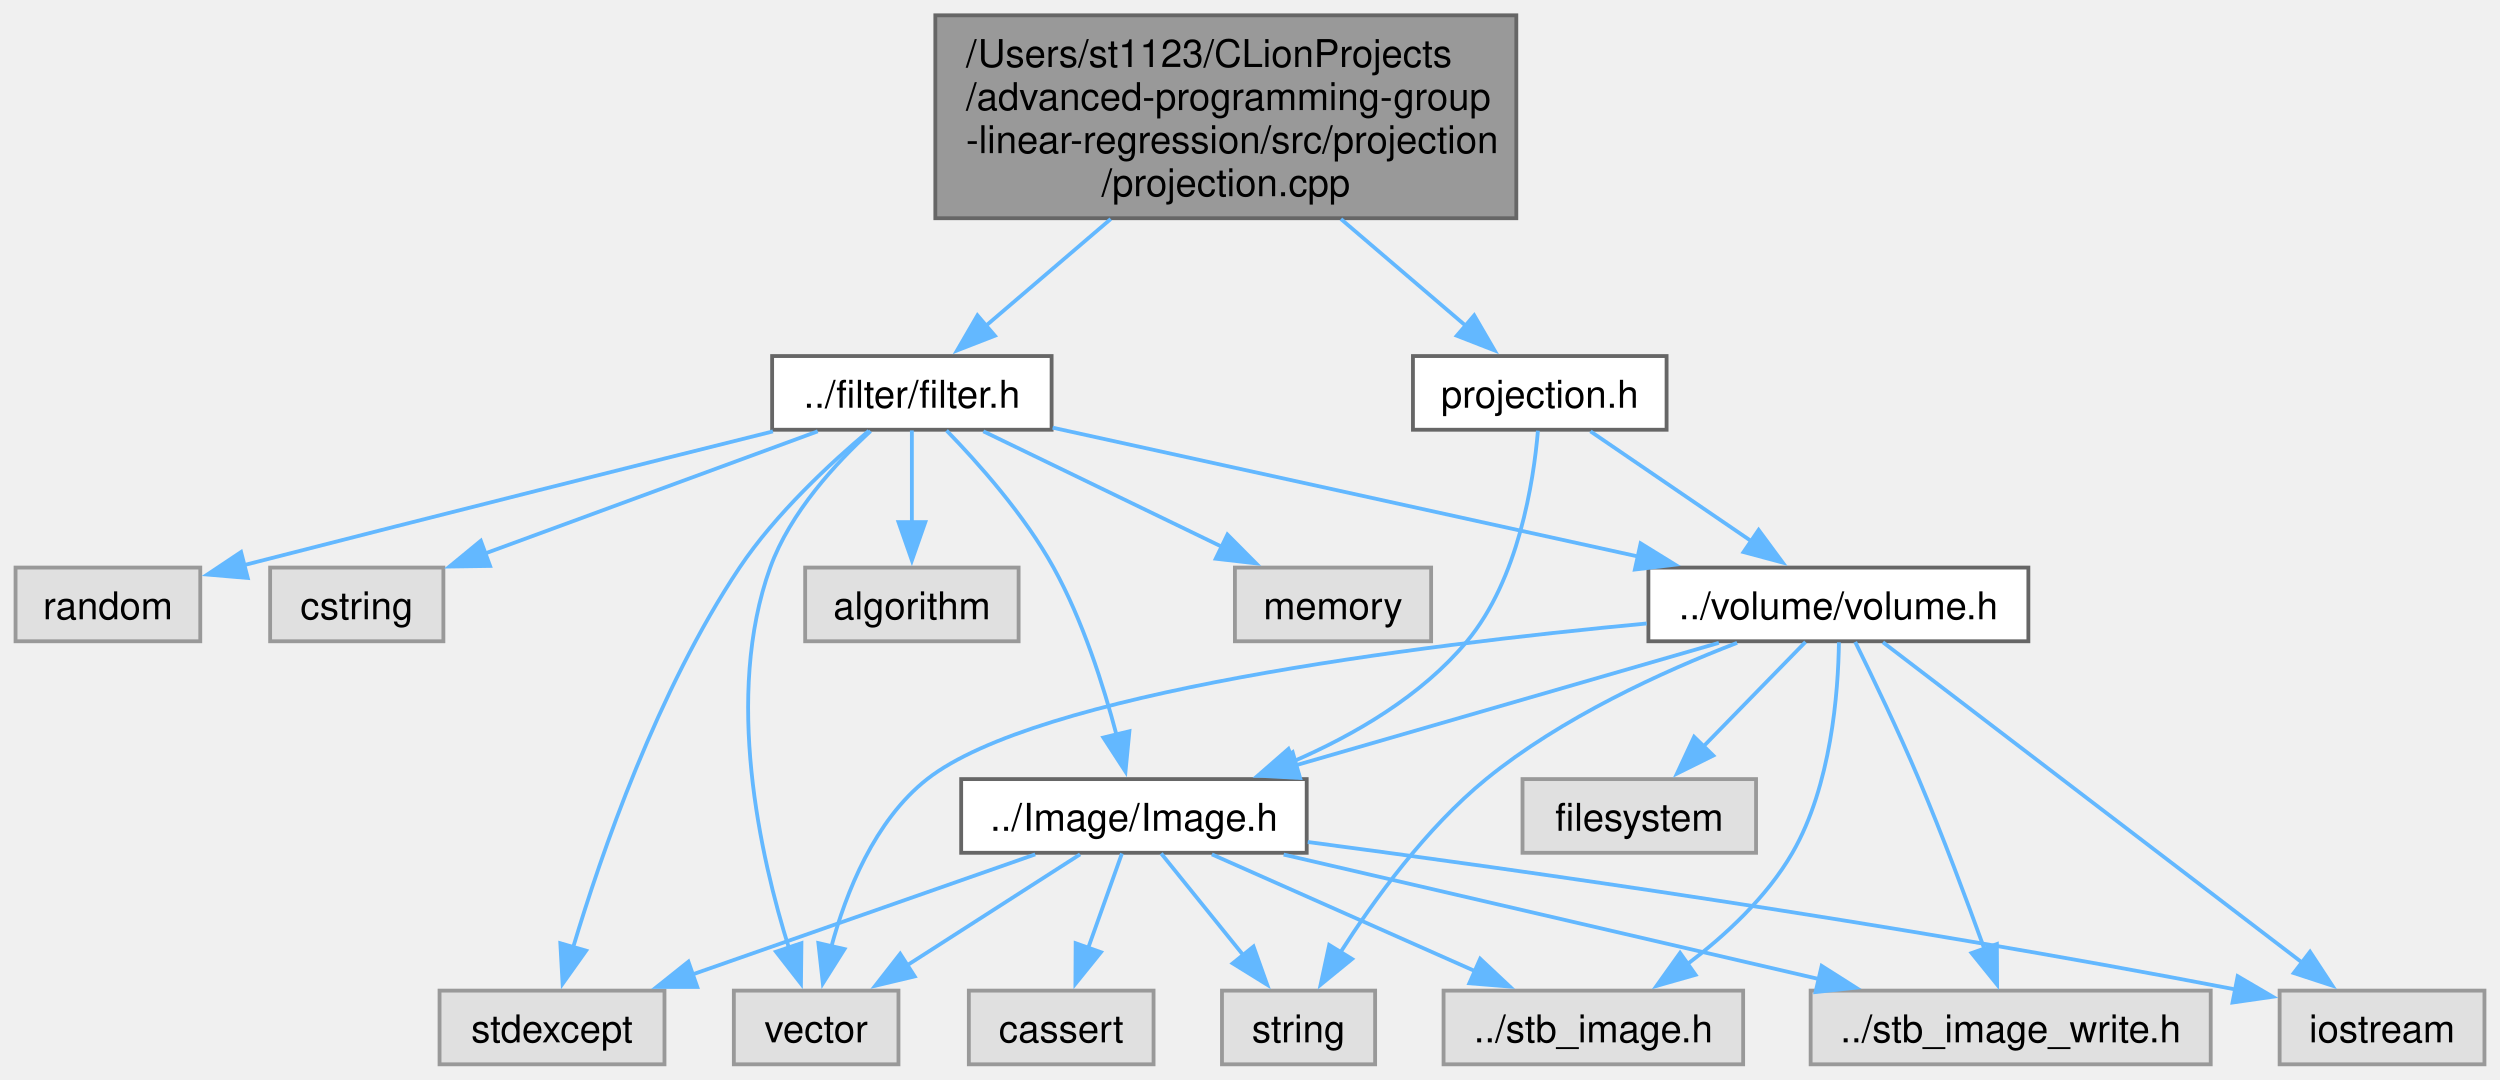
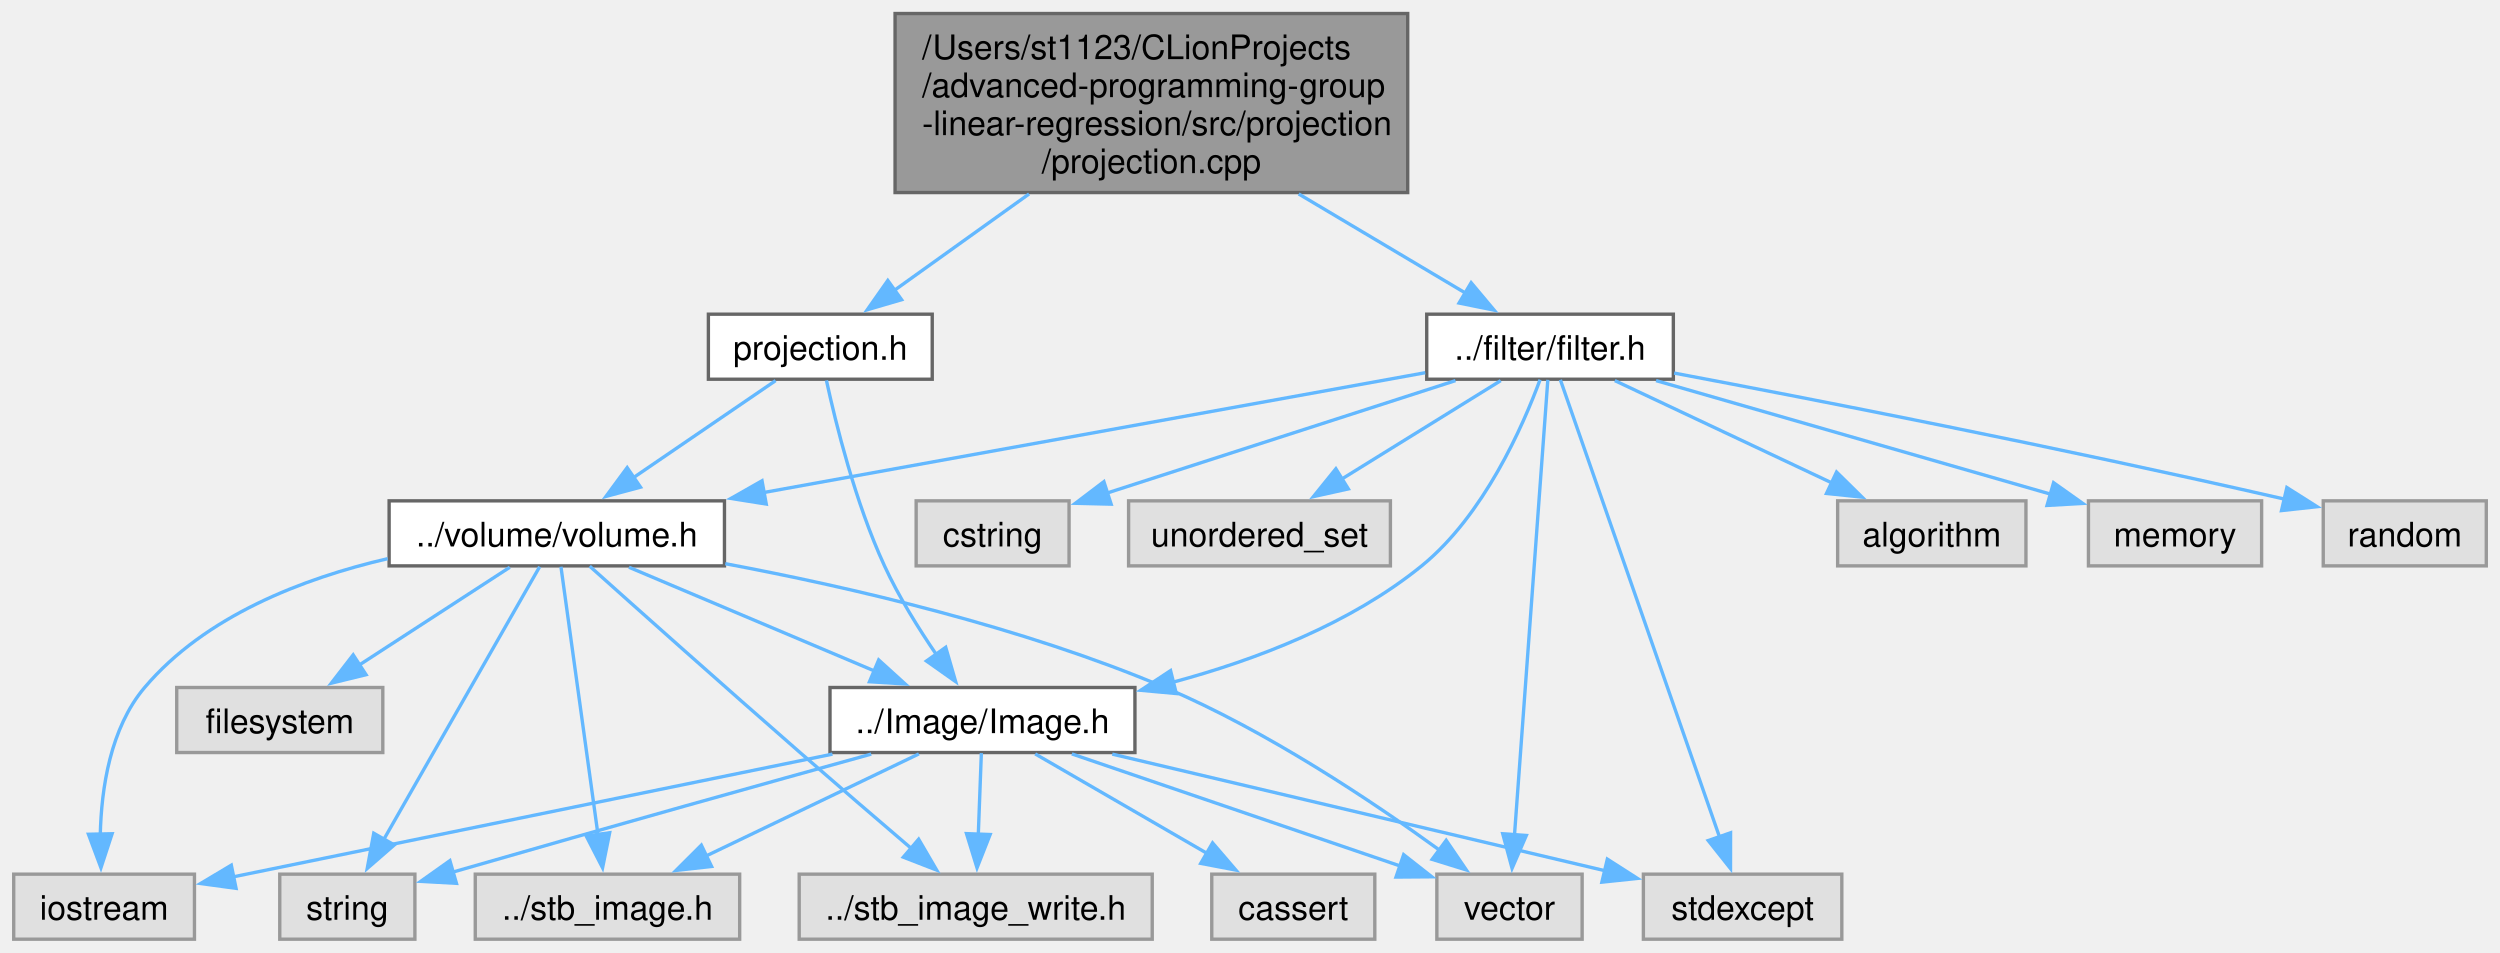
- <svg xmlns="http://www.w3.org/2000/svg" xmlns:xlink="http://www.w3.org/1999/xlink" width="653pt" height="282pt" viewBox="0.00 0.00 652.88 282.00">
+ <svg xmlns="http://www.w3.org/2000/svg" xmlns:xlink="http://www.w3.org/1999/xlink" width="740pt" height="282pt" viewBox="0.00 0.00 739.88 282.00">
  <g id="graph0" class="graph" transform="scale(1 1) rotate(0) translate(4 278)">
    <g id="Node000001" class="node">
      <g id="a_Node000001">
        <a xlink:title="this file contains the implementation of all the projections methods that can be applied to a volume.">
-           <polygon fill="#999999" stroke="#666666" points="392,-274 240.25,-274 240.25,-221 392,-221 392,-274" />
-           <text text-anchor="start" x="248.25" y="-260.5" font-family="Helvetica,sans-Serif" font-size="10.00">/Users/st1123/CLionProjects</text>
-           <text text-anchor="start" x="248.25" y="-249.25" font-family="Helvetica,sans-Serif" font-size="10.00">/advanced-programming-group</text>
-           <text text-anchor="start" x="248.25" y="-238" font-family="Helvetica,sans-Serif" font-size="10.00">-linear-regression/src/projection</text>
-           <text text-anchor="middle" x="316.12" y="-226.75" font-family="Helvetica,sans-Serif" font-size="10.00">/projection.cpp</text>
+           <polygon fill="#999999" stroke="#666666" points="412.62,-274 260.88,-274 260.88,-221 412.62,-221 412.62,-274" />
+           <text text-anchor="start" x="268.88" y="-260.5" font-family="Helvetica,sans-Serif" font-size="10.00">/Users/st1123/CLionProjects</text>
+           <text text-anchor="start" x="268.88" y="-249.25" font-family="Helvetica,sans-Serif" font-size="10.00">/advanced-programming-group</text>
+           <text text-anchor="start" x="268.88" y="-238" font-family="Helvetica,sans-Serif" font-size="10.00">-linear-regression/src/projection</text>
+           <text text-anchor="middle" x="336.75" y="-226.75" font-family="Helvetica,sans-Serif" font-size="10.00">/projection.cpp</text>
        </a>
      </g>
    </g>
    <g id="Node000002" class="node">
      <g id="a_Node000002">
        <a xlink:href="projection_8h.html" target="_top" xlink:title="this header file contains all the declarations of projections methods that can be applied to a volume...">
-           <polygon fill="white" stroke="#666666" points="431.25,-185 365,-185 365,-165.75 431.25,-165.75 431.25,-185" />
-           <text text-anchor="middle" x="398.12" y="-171.5" font-family="Helvetica,sans-Serif" font-size="10.00">projection.h</text>
+           <polygon fill="white" stroke="#666666" points="271.88,-185 205.62,-185 205.62,-165.75 271.88,-165.75 271.88,-185" />
+           <text text-anchor="middle" x="238.75" y="-171.5" font-family="Helvetica,sans-Serif" font-size="10.00">projection.h</text>
        </a>
      </g>
    </g>
    <g id="edge1_Node000001_Node000002" class="edge">
      <g id="a_edge1_Node000001_Node000002">
        <a xlink:title=" ">
-           <path fill="none" stroke="#63b8ff" d="M346.19,-220.79C357.14,-211.43 369.21,-201.11 378.95,-192.77" />
-           <polygon fill="#63b8ff" stroke="#63b8ff" points="381,-195.63 386.32,-186.47 376.45,-190.31 381,-195.63" />
+           <path fill="none" stroke="#63b8ff" d="M300.54,-220.59C287.08,-210.96 272.23,-200.33 260.47,-191.91" />
+           <polygon fill="#63b8ff" stroke="#63b8ff" points="262.81,-189.29 252.64,-186.31 258.73,-194.98 262.81,-189.29" />
        </a>
      </g>
    </g>
    <g id="Node000013" class="node">
      <g id="a_Node000013">
        <a xlink:href="filter_8h.html" target="_top" xlink:title="this header file will contain all the filters (2D / 3D) that can be applied to the image and volume d...">
-           <polygon fill="white" stroke="#666666" points="270.62,-185 197.62,-185 197.62,-165.75 270.62,-165.75 270.62,-185" />
-           <text text-anchor="middle" x="234.12" y="-171.5" font-family="Helvetica,sans-Serif" font-size="10.00">../filter/filter.h</text>
+           <polygon fill="white" stroke="#666666" points="491.25,-185 418.25,-185 418.25,-165.75 491.25,-165.75 491.25,-185" />
+           <text text-anchor="middle" x="454.75" y="-171.5" font-family="Helvetica,sans-Serif" font-size="10.00">../filter/filter.h</text>
        </a>
      </g>
    </g>
    <g id="edge18_Node000001_Node000013" class="edge">
      <g id="a_edge18_Node000001_Node000013">
        <a xlink:title=" ">
-           <path fill="none" stroke="#63b8ff" d="M286.06,-220.79C275.11,-211.43 263.04,-201.11 253.3,-192.77" />
-           <polygon fill="#63b8ff" stroke="#63b8ff" points="255.8,-190.31 245.93,-186.47 251.25,-195.63 255.8,-190.31" />
+           <path fill="none" stroke="#63b8ff" d="M380.35,-220.59C397.05,-210.67 415.51,-199.69 429.87,-191.16" />
+           <polygon fill="#63b8ff" stroke="#63b8ff" points="431.4,-194.32 438.21,-186.2 427.82,-188.3 431.4,-194.32" />
        </a>
      </g>
    </g>
    <g id="Node000003" class="node">
      <g id="a_Node000003">
        <a xlink:href="_image_8h.html" target="_top" xlink:title="this header file contains all required functions and definitions for the Image class,...">
-           <polygon fill="white" stroke="#666666" points="337.25,-74.5 247,-74.5 247,-55.25 337.25,-55.25 337.25,-74.5" />
-           <text text-anchor="middle" x="292.12" y="-61" font-family="Helvetica,sans-Serif" font-size="10.00">../Image/Image.h</text>
+           <polygon fill="white" stroke="#666666" points="331.88,-74.5 241.62,-74.5 241.62,-55.25 331.88,-55.25 331.88,-74.5" />
+           <text text-anchor="middle" x="286.75" y="-61" font-family="Helvetica,sans-Serif" font-size="10.00">../Image/Image.h</text>
        </a>
      </g>
    </g>
    <g id="edge2_Node000002_Node000003" class="edge">
      <g id="a_edge2_Node000002_Node000003">
        <a xlink:title=" ">
-           <path fill="none" stroke="#63b8ff" d="M397.65,-165.51C396.51,-152.15 392.58,-126.7 379.12,-110.5 367.29,-96.25 349.75,-86.04 333.5,-79.02" />
-           <polygon fill="#63b8ff" stroke="#63b8ff" points="335.08,-75.88 324.49,-75.41 332.48,-82.38 335.08,-75.88" />
+           <path fill="none" stroke="#63b8ff" d="M240.56,-165.41C243.3,-152.77 249.11,-129.2 257.75,-110.5 261.95,-101.4 267.8,-92 273.14,-84.19" />
+           <polygon fill="#63b8ff" stroke="#63b8ff" points="275.87,-86.4 278.82,-76.23 270.17,-82.34 275.87,-86.4" />
        </a>
      </g>
    </g>
    <g id="Node000011" class="node">
      <g id="a_Node000011">
        <a xlink:href="volume_8h.html" target="_top" xlink:title="this header file contains the declarations of the Volume class that handles a collection of images as...">
-           <polygon fill="white" stroke="#666666" points="525.75,-129.75 426.5,-129.75 426.5,-110.5 525.75,-110.5 525.75,-129.75" />
-           <text text-anchor="middle" x="476.12" y="-116.25" font-family="Helvetica,sans-Serif" font-size="10.00">../volume/volume.h</text>
+           <polygon fill="white" stroke="#666666" points="210.38,-129.75 111.12,-129.75 111.12,-110.5 210.38,-110.5 210.38,-129.75" />
+           <text text-anchor="middle" x="160.75" y="-116.25" font-family="Helvetica,sans-Serif" font-size="10.00">../volume/volume.h</text>
        </a>
      </g>
    </g>
    <g id="edge10_Node000002_Node000011" class="edge">
      <g id="a_edge10_Node000002_Node000011">
        <a xlink:title=" ">
-           <path fill="none" stroke="#63b8ff" d="M411.36,-165.34C422.9,-157.46 439.89,-145.86 453.57,-136.52" />
-           <polygon fill="#63b8ff" stroke="#63b8ff" points="455.29,-139.58 461.58,-131.06 451.35,-133.8 455.29,-139.58" />
+           <path fill="none" stroke="#63b8ff" d="M225.52,-165.34C213.98,-157.46 196.98,-145.86 183.3,-136.52" />
+           <polygon fill="#63b8ff" stroke="#63b8ff" points="185.53,-133.8 175.3,-131.06 181.58,-139.58 185.53,-133.8" />
        </a>
      </g>
    </g>
    <g id="Node000004" class="node">
      <g id="a_Node000004">
        <a xlink:title=" ">
-           <polygon fill="#e0e0e0" stroke="#999999" points="644.88,-19.25 591.38,-19.25 591.38,0 644.88,0 644.88,-19.25" />
-           <text text-anchor="middle" x="618.12" y="-5.75" font-family="Helvetica,sans-Serif" font-size="10.00">iostream</text>
+           <polygon fill="#e0e0e0" stroke="#999999" points="53.5,-19.25 0,-19.25 0,0 53.5,0 53.5,-19.25" />
+           <text text-anchor="middle" x="26.75" y="-5.75" font-family="Helvetica,sans-Serif" font-size="10.00">iostream</text>
        </a>
      </g>
    </g>
    <g id="edge3_Node000003_Node000004" class="edge">
      <g id="a_edge3_Node000003_Node000004">
        <a xlink:title=" ">
-           <path fill="none" stroke="#63b8ff" d="M337.53,-58.07C392.56,-50.77 488.3,-37.24 579.9,-19.54" />
-           <polygon fill="#63b8ff" stroke="#63b8ff" points="580.42,-23.01 589.57,-17.65 579.08,-16.14 580.42,-23.01" />
+           <path fill="none" stroke="#63b8ff" d="M242.35,-54.78C192.48,-44.57 112.35,-28.16 65.1,-18.48" />
+           <polygon fill="#63b8ff" stroke="#63b8ff" points="65.81,-15.05 55.31,-16.48 64.41,-21.91 65.81,-15.05" />
        </a>
      </g>
    </g>
    <g id="Node000005" class="node">
      <g id="a_Node000005">
        <a xlink:title=" ">
-           <polygon fill="#e0e0e0" stroke="#999999" points="355.12,-19.25 315.12,-19.25 315.12,0 355.12,0 355.12,-19.25" />
-           <text text-anchor="middle" x="335.12" y="-5.75" font-family="Helvetica,sans-Serif" font-size="10.00">string</text>
+           <polygon fill="#e0e0e0" stroke="#999999" points="118.75,-19.25 78.75,-19.25 78.75,0 118.75,0 118.75,-19.25" />
+           <text text-anchor="middle" x="98.75" y="-5.75" font-family="Helvetica,sans-Serif" font-size="10.00">string</text>
        </a>
      </g>
    </g>
    <g id="edge4_Node000003_Node000005" class="edge">
      <g id="a_edge4_Node000003_Node000005">
        <a xlink:title=" ">
-           <path fill="none" stroke="#63b8ff" d="M299.23,-55.08C305.04,-47.88 313.46,-37.46 320.68,-28.51" />
-           <polygon fill="#63b8ff" stroke="#63b8ff" points="323.36,-30.77 326.92,-20.79 317.91,-26.37 323.36,-30.77" />
+           <path fill="none" stroke="#63b8ff" d="M253.82,-54.79C223.9,-46.51 178.26,-33.78 130.01,-19.87" />
+           <polygon fill="#63b8ff" stroke="#63b8ff" points="131.05,-16.53 120.47,-17.12 129.11,-23.25 131.05,-16.53" />
        </a>
      </g>
    </g>
    <g id="Node000006" class="node">
      <g id="a_Node000006">
        <a xlink:title=" ">
-           <polygon fill="#e0e0e0" stroke="#999999" points="230.62,-19.25 187.62,-19.25 187.62,0 230.62,0 230.62,-19.25" />
-           <text text-anchor="middle" x="209.12" y="-5.75" font-family="Helvetica,sans-Serif" font-size="10.00">vector</text>
+           <polygon fill="#e0e0e0" stroke="#999999" points="464.25,-19.25 421.25,-19.25 421.25,0 464.25,0 464.25,-19.25" />
+           <text text-anchor="middle" x="442.75" y="-5.75" font-family="Helvetica,sans-Serif" font-size="10.00">vector</text>
        </a>
      </g>
    </g>
    <g id="edge5_Node000003_Node000006" class="edge">
      <g id="a_edge5_Node000003_Node000006">
        <a xlink:title=" ">
-           <path fill="none" stroke="#63b8ff" d="M278.05,-54.84C265.64,-46.89 247.33,-35.14 232.7,-25.75" />
-           <polygon fill="#63b8ff" stroke="#63b8ff" points="234.85,-22.97 224.55,-20.52 231.07,-28.87 234.85,-22.97" />
+           <path fill="none" stroke="#63b8ff" d="M313.21,-54.84C340.07,-45.67 381.69,-31.47 410.47,-21.64" />
+           <polygon fill="#63b8ff" stroke="#63b8ff" points="411.42,-25.02 419.76,-18.47 409.16,-18.39 411.42,-25.02" />
        </a>
      </g>
    </g>
    <g id="Node000007" class="node">
      <g id="a_Node000007">
        <a xlink:title=" ">
-           <polygon fill="#e0e0e0" stroke="#999999" points="169.5,-19.25 110.75,-19.25 110.75,0 169.5,0 169.5,-19.25" />
-           <text text-anchor="middle" x="140.12" y="-5.75" font-family="Helvetica,sans-Serif" font-size="10.00">stdexcept</text>
+           <polygon fill="#e0e0e0" stroke="#999999" points="541.12,-19.25 482.38,-19.25 482.38,0 541.12,0 541.12,-19.25" />
+           <text text-anchor="middle" x="511.75" y="-5.75" font-family="Helvetica,sans-Serif" font-size="10.00">stdexcept</text>
        </a>
      </g>
    </g>
    <g id="edge6_Node000003_Node000007" class="edge">
      <g id="a_edge6_Node000003_Node000007">
        <a xlink:title=" ">
-           <path fill="none" stroke="#63b8ff" d="M266.34,-54.84C241.77,-46.24 204.54,-33.19 176.87,-23.5" />
-           <polygon fill="#63b8ff" stroke="#63b8ff" points="178.06,-20.21 167.46,-20.2 175.75,-26.81 178.06,-20.21" />
+           <path fill="none" stroke="#63b8ff" d="M325.17,-54.78C365.79,-45.17 429.59,-30.07 471.04,-20.26" />
+           <polygon fill="#63b8ff" stroke="#63b8ff" points="471.71,-23.7 480.63,-17.99 470.1,-16.89 471.71,-23.7" />
        </a>
      </g>
    </g>
    <g id="Node000008" class="node">
      <g id="a_Node000008">
        <a xlink:title=" ">
-           <polygon fill="#e0e0e0" stroke="#999999" points="297.25,-19.25 249,-19.25 249,0 297.25,0 297.25,-19.25" />
-           <text text-anchor="middle" x="273.12" y="-5.75" font-family="Helvetica,sans-Serif" font-size="10.00">cassert</text>
+           <polygon fill="#e0e0e0" stroke="#999999" points="402.88,-19.25 354.62,-19.25 354.62,0 402.88,0 402.88,-19.25" />
+           <text text-anchor="middle" x="378.75" y="-5.75" font-family="Helvetica,sans-Serif" font-size="10.00">cassert</text>
        </a>
      </g>
    </g>
    <g id="edge7_Node000003_Node000008" class="edge">
      <g id="a_edge7_Node000003_Node000008">
        <a xlink:title=" ">
-           <path fill="none" stroke="#63b8ff" d="M288.99,-55.08C286.58,-48.34 283.17,-38.77 280.12,-30.24" />
-           <polygon fill="#63b8ff" stroke="#63b8ff" points="283.5,-29.28 276.84,-21.03 276.9,-31.63 283.5,-29.28" />
+           <path fill="none" stroke="#63b8ff" d="M302.36,-54.84C316.37,-46.73 337.18,-34.68 353.55,-25.21" />
+           <polygon fill="#63b8ff" stroke="#63b8ff" points="354.86,-28.5 361.76,-20.46 351.35,-22.44 354.86,-28.5" />
        </a>
      </g>
    </g>
    <g id="Node000009" class="node">
      <g id="a_Node000009">
        <a xlink:title=" ">
-           <polygon fill="#e0e0e0" stroke="#999999" points="451.25,-19.25 373,-19.25 373,0 451.25,0 451.25,-19.25" />
-           <text text-anchor="middle" x="412.12" y="-5.75" font-family="Helvetica,sans-Serif" font-size="10.00">../stb_image.h</text>
+           <polygon fill="#e0e0e0" stroke="#999999" points="214.88,-19.25 136.62,-19.25 136.62,0 214.88,0 214.88,-19.25" />
+           <text text-anchor="middle" x="175.75" y="-5.75" font-family="Helvetica,sans-Serif" font-size="10.00">../stb_image.h</text>
        </a>
      </g>
    </g>
    <g id="edge8_Node000003_Node000009" class="edge">
      <g id="a_edge8_Node000003_Node000009">
        <a xlink:title=" ">
-           <path fill="none" stroke="#63b8ff" d="M312.48,-54.84C331.36,-46.47 359.71,-33.88 381.35,-24.28" />
-           <polygon fill="#63b8ff" stroke="#63b8ff" points="382.56,-27.57 390.29,-20.32 379.73,-21.17 382.56,-27.57" />
+           <path fill="none" stroke="#63b8ff" d="M267.92,-54.84C250.7,-46.58 224.95,-34.23 205.04,-24.68" />
+           <polygon fill="#63b8ff" stroke="#63b8ff" points="206.57,-21.53 196.04,-20.36 203.54,-27.84 206.57,-21.53" />
        </a>
      </g>
    </g>
    <g id="Node000010" class="node">
      <g id="a_Node000010">
        <a xlink:title=" ">
-           <polygon fill="#e0e0e0" stroke="#999999" points="573.38,-19.25 468.88,-19.25 468.88,0 573.38,0 573.38,-19.25" />
-           <text text-anchor="middle" x="521.12" y="-5.75" font-family="Helvetica,sans-Serif" font-size="10.00">../stb_image_write.h</text>
+           <polygon fill="#e0e0e0" stroke="#999999" points="337,-19.25 232.5,-19.25 232.5,0 337,0 337,-19.25" />
+           <text text-anchor="middle" x="284.75" y="-5.75" font-family="Helvetica,sans-Serif" font-size="10.00">../stb_image_write.h</text>
        </a>
      </g>
    </g>
    <g id="edge9_Node000003_Node000010" class="edge">
      <g id="a_edge9_Node000003_Node000010">
        <a xlink:title=" ">
-           <path fill="none" stroke="#63b8ff" d="M331.23,-54.78C369.85,-45.8 429.06,-32.03 471.08,-22.26" />
-           <polygon fill="#63b8ff" stroke="#63b8ff" points="471.76,-25.7 480.71,-20.02 470.17,-18.88 471.76,-25.7" />
+           <path fill="none" stroke="#63b8ff" d="M286.42,-55.08C286.17,-48.49 285.82,-39.21 285.51,-30.82" />
+           <polygon fill="#63b8ff" stroke="#63b8ff" points="289.02,-30.98 285.14,-21.12 282.02,-31.25 289.02,-30.98" />
        </a>
      </g>
    </g>
    <g id="edge13_Node000011_Node000003" class="edge">
      <g id="a_edge13_Node000011_Node000003">
        <a xlink:title=" ">
-           <path fill="none" stroke="#63b8ff" d="M444.91,-110.09C414.51,-101.29 368.09,-87.86 334.39,-78.11" />
-           <polygon fill="#63b8ff" stroke="#63b8ff" points="335.52,-74.79 324.95,-75.37 333.58,-81.52 335.52,-74.79" />
+           <path fill="none" stroke="#63b8ff" d="M182.12,-110.09C202.04,-101.68 231.99,-89.02 254.75,-79.4" />
+           <polygon fill="#63b8ff" stroke="#63b8ff" points="256.03,-82.66 263.88,-75.54 253.3,-76.21 256.03,-82.66" />
        </a>
      </g>
    </g>
    <g id="edge17_Node000011_Node000004" class="edge">
      <g id="a_edge17_Node000011_Node000004">
        <a xlink:title=" ">
-           <path fill="none" stroke="#63b8ff" d="M487.75,-110.25C511.77,-91.89 567.2,-49.54 597.47,-26.41" />
-           <polygon fill="#63b8ff" stroke="#63b8ff" points="599.32,-29.4 605.14,-20.55 595.07,-23.84 599.32,-29.4" />
+           <path fill="none" stroke="#63b8ff" d="M110.7,-112.64C85.55,-106.79 56.68,-95.66 38.75,-74.5 28.59,-62.5 25.93,-44.64 25.62,-30.86" />
+           <polygon fill="#63b8ff" stroke="#63b8ff" points="29.12,-31.21 25.82,-21.14 22.12,-31.06 29.12,-31.21" />
        </a>
      </g>
    </g>
    <g id="edge15_Node000011_Node000005" class="edge">
      <g id="a_edge15_Node000011_Node000005">
        <a xlink:title=" ">
-           <path fill="none" stroke="#63b8ff" d="M449.67,-110.09C430.2,-102.59 403.8,-90.54 384.12,-74.5 368.41,-61.69 354.78,-42.89 345.91,-29.01" />
-           <polygon fill="#63b8ff" stroke="#63b8ff" points="349.1,-27.51 340.89,-20.81 343.13,-31.17 349.1,-27.51" />
+           <path fill="none" stroke="#63b8ff" d="M155.68,-110.25C145.64,-92.68 123.06,-53.16 109.54,-29.52" />
+           <polygon fill="#63b8ff" stroke="#63b8ff" points="112.65,-27.89 104.64,-20.94 106.57,-31.36 112.65,-27.89" />
        </a>
      </g>
    </g>
    <g id="edge14_Node000011_Node000006" class="edge">
      <g id="a_edge14_Node000011_Node000006">
        <a xlink:title=" ">
-           <path fill="none" stroke="#63b8ff" d="M426.05,-115.15C365.09,-109.39 266.7,-96.91 238.12,-74.5 224.35,-63.7 216.9,-44.89 213.02,-30.47" />
-           <polygon fill="#63b8ff" stroke="#63b8ff" points="216.52,-30.1 210.87,-21.13 209.7,-31.66 216.52,-30.1" />
+           <path fill="none" stroke="#63b8ff" d="M210.62,-111.15C247.53,-104.22 298.51,-92.42 340.75,-74.5 370.86,-61.72 402.29,-40.69 422.16,-26.27" />
+           <polygon fill="#63b8ff" stroke="#63b8ff" points="424.01,-29.26 429.97,-20.5 419.85,-23.63 424.01,-29.26" />
        </a>
      </g>
    </g>
    <g id="edge11_Node000011_Node000009" class="edge">
      <g id="a_edge11_Node000011_Node000009">
        <a xlink:title=" ">
-           <path fill="none" stroke="#63b8ff" d="M476.27,-110.23C476.09,-97.27 474.28,-72.84 464.12,-55.25 457.45,-43.7 446.65,-33.7 436.61,-26.11" />
-           <polygon fill="#63b8ff" stroke="#63b8ff" points="438.81,-23.38 428.62,-20.48 434.77,-29.1 438.81,-23.38" />
+           <path fill="none" stroke="#63b8ff" d="M161.98,-110.25C164.36,-93 169.67,-54.58 172.96,-30.81" />
+           <polygon fill="#63b8ff" stroke="#63b8ff" points="176.4,-31.51 174.3,-21.13 169.46,-30.55 176.4,-31.51" />
        </a>
      </g>
    </g>
    <g id="edge12_Node000011_Node000010" class="edge">
      <g id="a_edge12_Node000011_Node000010">
        <a xlink:title=" ">
-           <path fill="none" stroke="#63b8ff" d="M480.52,-110.33C484.92,-101.4 491.79,-87.12 497.12,-74.5 503.34,-59.78 509.67,-42.84 514.27,-30.1" />
-           <polygon fill="#63b8ff" stroke="#63b8ff" points="517.52,-31.41 517.58,-20.82 510.92,-29.06 517.52,-31.41" />
+           <path fill="none" stroke="#63b8ff" d="M170.49,-110.4C184.28,-98.05 210.34,-74.81 232.75,-55.25 243.62,-45.77 255.86,-35.26 265.73,-26.82" />
+           <polygon fill="#63b8ff" stroke="#63b8ff" points="267.86,-29.6 273.2,-20.45 263.32,-24.28 267.86,-29.6" />
        </a>
      </g>
    </g>
    <g id="Node000012" class="node">
      <g id="a_Node000012">
        <a xlink:title=" ">
-           <polygon fill="#e0e0e0" stroke="#999999" points="454.62,-74.5 393.62,-74.5 393.62,-55.25 454.62,-55.25 454.62,-74.5" />
-           <text text-anchor="middle" x="424.12" y="-61" font-family="Helvetica,sans-Serif" font-size="10.00">filesystem</text>
+           <polygon fill="#e0e0e0" stroke="#999999" points="109.25,-74.5 48.25,-74.5 48.25,-55.25 109.25,-55.25 109.25,-74.5" />
+           <text text-anchor="middle" x="78.75" y="-61" font-family="Helvetica,sans-Serif" font-size="10.00">filesystem</text>
        </a>
      </g>
    </g>
    <g id="edge16_Node000011_Node000012" class="edge">
      <g id="a_edge16_Node000011_Node000012">
        <a xlink:title=" ">
-           <path fill="none" stroke="#63b8ff" d="M467.54,-110.33C460.28,-102.9 449.67,-92.04 440.76,-82.91" />
-           <polygon fill="#63b8ff" stroke="#63b8ff" points="443.45,-80.65 433.96,-75.94 438.44,-85.54 443.45,-80.65" />
-         </a>
-       </g>
-     </g>
-     <g id="edge25_Node000013_Node000003" class="edge">
-       <g id="a_edge25_Node000013_Node000003">
-         <a xlink:title=" ">
-           <path fill="none" stroke="#63b8ff" d="M243.17,-165.56C251.45,-157.06 263.53,-143.49 271.12,-129.75 278.74,-115.97 284.16,-98.98 287.59,-85.98" />
-           <polygon fill="#63b8ff" stroke="#63b8ff" points="290.94,-87 289.91,-76.46 284.14,-85.35 290.94,-87" />
+           <path fill="none" stroke="#63b8ff" d="M146.84,-110.09C134.59,-102.14 116.5,-90.39 102.04,-81" />
+           <polygon fill="#63b8ff" stroke="#63b8ff" points="104.29,-78.29 94,-75.78 100.48,-84.16 104.29,-78.29" />
+         </a>
+       </g>
+     </g>
+     <g id="edge26_Node000013_Node000003" class="edge">
+       <g id="a_edge26_Node000013_Node000003">
+         <a xlink:title=" ">
+           <path fill="none" stroke="#63b8ff" d="M451.8,-165.61C446.75,-151.92 435.18,-125.47 416.75,-110.5 395.71,-93.4 367.75,-82.69 343.14,-76.07" />
+           <polygon fill="#63b8ff" stroke="#63b8ff" points="344.13,-72.71 333.58,-73.67 342.43,-79.5 344.13,-72.71" />
        </a>
      </g>
    </g>
    <g id="edge21_Node000013_Node000006" class="edge">
      <g id="a_edge21_Node000013_Node000006">
        <a xlink:title=" ">
-           <path fill="none" stroke="#63b8ff" d="M223.34,-165.39C214.39,-157.17 202.31,-144.14 197.12,-129.75 185.06,-96.3 194.48,-54.35 202.06,-30.2" />
-           <polygon fill="#63b8ff" stroke="#63b8ff" points="205.27,-31.65 205.15,-21.05 198.63,-29.41 205.27,-31.65" />
+           <path fill="none" stroke="#63b8ff" d="M454.1,-165.57C452.25,-140.25 446.86,-66.75 444.23,-30.84" />
+           <polygon fill="#63b8ff" stroke="#63b8ff" points="447.73,-30.7 443.51,-20.98 440.75,-31.21 447.73,-30.7" />
        </a>
      </g>
    </g>
    <g id="edge19_Node000013_Node000007" class="edge">
      <g id="a_edge19_Node000013_Node000007">
        <a xlink:title=" ">
-           <path fill="none" stroke="#63b8ff" d="M222.88,-165.47C212.92,-157.12 198.55,-143.83 189.12,-129.75 167.73,-97.8 152.97,-55.02 145.59,-30.38" />
-           <polygon fill="#63b8ff" stroke="#63b8ff" points="149.03,-29.68 142.89,-21.04 142.3,-31.62 149.03,-29.68" />
-         </a>
-       </g>
-     </g>
-     <g id="edge26_Node000013_Node000011" class="edge">
-       <g id="a_edge26_Node000013_Node000011">
-         <a xlink:title=" ">
-           <path fill="none" stroke="#63b8ff" d="M270.88,-166.29C311.68,-157.31 377.85,-142.75 423.99,-132.6" />
-           <polygon fill="#63b8ff" stroke="#63b8ff" points="424.47,-136.07 433.49,-130.51 422.97,-129.24 424.47,-136.07" />
+           <path fill="none" stroke="#63b8ff" d="M457.81,-165.57C466.71,-140.03 492.66,-65.45 505.04,-29.9" />
+           <polygon fill="#63b8ff" stroke="#63b8ff" points="508.19,-31.5 508.17,-20.9 501.58,-29.2 508.19,-31.5" />
+         </a>
+       </g>
+     </g>
+     <g id="edge27_Node000013_Node000011" class="edge">
+       <g id="a_edge27_Node000013_Node000011">
+         <a xlink:title=" ">
+           <path fill="none" stroke="#63b8ff" d="M417.81,-167.68C368.62,-158.78 280.96,-142.9 221.85,-132.19" />
+           <polygon fill="#63b8ff" stroke="#63b8ff" points="222.75,-128.8 212.29,-130.46 221.5,-135.69 222.75,-128.8" />
        </a>
      </g>
    </g>
    <g id="Node000014" class="node">
      <g id="a_Node000014">
        <a xlink:title=" ">
-           <polygon fill="#e0e0e0" stroke="#999999" points="262,-129.75 206.25,-129.75 206.25,-110.5 262,-110.5 262,-129.75" />
-           <text text-anchor="middle" x="234.12" y="-116.25" font-family="Helvetica,sans-Serif" font-size="10.00">algorithm</text>
+           <polygon fill="#e0e0e0" stroke="#999999" points="595.62,-129.75 539.88,-129.75 539.88,-110.5 595.62,-110.5 595.62,-129.75" />
+           <text text-anchor="middle" x="567.75" y="-116.25" font-family="Helvetica,sans-Serif" font-size="10.00">algorithm</text>
        </a>
      </g>
    </g>
    <g id="edge20_Node000013_Node000014" class="edge">
      <g id="a_edge20_Node000013_Node000014">
        <a xlink:title=" ">
-           <path fill="none" stroke="#63b8ff" d="M234.12,-165.58C234.12,-159.07 234.12,-149.92 234.12,-141.62" />
-           <polygon fill="#63b8ff" stroke="#63b8ff" points="237.63,-141.62 234.13,-131.62 230.63,-141.62 237.63,-141.62" />
+           <path fill="none" stroke="#63b8ff" d="M473.92,-165.34C491.53,-157.04 517.91,-144.61 538.21,-135.04" />
+           <polygon fill="#63b8ff" stroke="#63b8ff" points="539.56,-138.28 547.12,-130.85 536.58,-131.94 539.56,-138.28" />
        </a>
      </g>
    </g>
    <g id="Node000015" class="node">
      <g id="a_Node000015">
        <a xlink:title=" ">
-           <polygon fill="#e0e0e0" stroke="#999999" points="369.75,-129.75 318.5,-129.75 318.5,-110.5 369.75,-110.5 369.75,-129.75" />
-           <text text-anchor="middle" x="344.12" y="-116.25" font-family="Helvetica,sans-Serif" font-size="10.00">memory</text>
+           <polygon fill="#e0e0e0" stroke="#999999" points="665.38,-129.75 614.12,-129.75 614.12,-110.5 665.38,-110.5 665.38,-129.75" />
+           <text text-anchor="middle" x="639.75" y="-116.25" font-family="Helvetica,sans-Serif" font-size="10.00">memory</text>
        </a>
      </g>
    </g>
    <g id="edge22_Node000013_Node000015" class="edge">
      <g id="a_edge22_Node000013_Node000015">
        <a xlink:title=" ">
-           <path fill="none" stroke="#63b8ff" d="M252.79,-165.34C269.85,-157.08 295.37,-144.73 315.1,-135.18" />
-           <polygon fill="#63b8ff" stroke="#63b8ff" points="316.54,-138.37 324.01,-130.86 313.49,-132.07 316.54,-138.37" />
+           <path fill="none" stroke="#63b8ff" d="M486.13,-165.34C518.46,-156.04 568.8,-141.55 602.98,-131.71" />
+           <polygon fill="#63b8ff" stroke="#63b8ff" points="603.8,-135.12 612.44,-128.99 601.86,-128.39 603.8,-135.12" />
        </a>
      </g>
    </g>
    <g id="Node000016" class="node">
      <g id="a_Node000016">
        <a xlink:title=" ">
-           <polygon fill="#e0e0e0" stroke="#999999" points="48.25,-129.75 0,-129.75 0,-110.5 48.25,-110.5 48.25,-129.75" />
-           <text text-anchor="middle" x="24.12" y="-116.25" font-family="Helvetica,sans-Serif" font-size="10.00">random</text>
+           <polygon fill="#e0e0e0" stroke="#999999" points="731.88,-129.75 683.62,-129.75 683.62,-110.5 731.88,-110.5 731.88,-129.75" />
+           <text text-anchor="middle" x="707.75" y="-116.25" font-family="Helvetica,sans-Serif" font-size="10.00">random</text>
        </a>
      </g>
    </g>
    <g id="edge23_Node000013_Node000016" class="edge">
      <g id="a_edge23_Node000013_Node000016">
        <a xlink:title=" ">
-           <path fill="none" stroke="#63b8ff" d="M197.83,-165.32C164.34,-156.95 112.94,-144.04 59.66,-130.39" />
-           <polygon fill="#63b8ff" stroke="#63b8ff" points="60.65,-127.03 50.09,-127.93 58.91,-133.81 60.65,-127.03" />
+           <path fill="none" stroke="#63b8ff" d="M491.48,-167.57C533.04,-159.73 603.02,-146.1 672.19,-130.25" />
+           <polygon fill="#63b8ff" stroke="#63b8ff" points="672.85,-133.69 681.8,-128.02 671.27,-126.87 672.85,-133.69" />
        </a>
      </g>
    </g>
    <g id="Node000017" class="node">
      <g id="a_Node000017">
        <a xlink:title=" ">
-           <polygon fill="#e0e0e0" stroke="#999999" points="111.75,-129.75 66.5,-129.75 66.5,-110.5 111.75,-110.5 111.75,-129.75" />
-           <text text-anchor="middle" x="89.12" y="-116.25" font-family="Helvetica,sans-Serif" font-size="10.00">cstring</text>
+           <polygon fill="#e0e0e0" stroke="#999999" points="312.38,-129.75 267.12,-129.75 267.12,-110.5 312.38,-110.5 312.38,-129.75" />
+           <text text-anchor="middle" x="289.75" y="-116.25" font-family="Helvetica,sans-Serif" font-size="10.00">cstring</text>
        </a>
      </g>
    </g>
    <g id="edge24_Node000013_Node000017" class="edge">
      <g id="a_edge24_Node000013_Node000017">
        <a xlink:title=" ">
-           <path fill="none" stroke="#63b8ff" d="M209.53,-165.34C185.63,-156.57 149.17,-143.18 122.63,-133.43" />
-           <polygon fill="#63b8ff" stroke="#63b8ff" points="123.94,-130.18 113.35,-130.02 121.53,-136.75 123.94,-130.18" />
+           <path fill="none" stroke="#63b8ff" d="M426.76,-165.34C398.31,-156.16 354.2,-141.92 323.75,-132.1" />
+           <polygon fill="#63b8ff" stroke="#63b8ff" points="324.84,-128.77 314.25,-129.03 322.69,-135.43 324.84,-128.77" />
+         </a>
+       </g>
+     </g>
+     <g id="Node000018" class="node">
+       <g id="a_Node000018">
+         <a xlink:title=" ">
+           <polygon fill="#e0e0e0" stroke="#999999" points="407.5,-129.75 330,-129.75 330,-110.5 407.5,-110.5 407.5,-129.75" />
+           <text text-anchor="middle" x="368.75" y="-116.25" font-family="Helvetica,sans-Serif" font-size="10.00">unordered_set</text>
+         </a>
+       </g>
+     </g>
+     <g id="edge25_Node000013_Node000018" class="edge">
+       <g id="a_edge25_Node000013_Node000018">
+         <a xlink:title=" ">
+           <path fill="none" stroke="#63b8ff" d="M440.16,-165.34C427.31,-157.39 408.34,-145.64 393.18,-136.25" />
+           <polygon fill="#63b8ff" stroke="#63b8ff" points="395.04,-133.29 384.7,-131 391.36,-139.24 395.04,-133.29" />
        </a>
      </g>
    </g>
  </g>
</svg>
